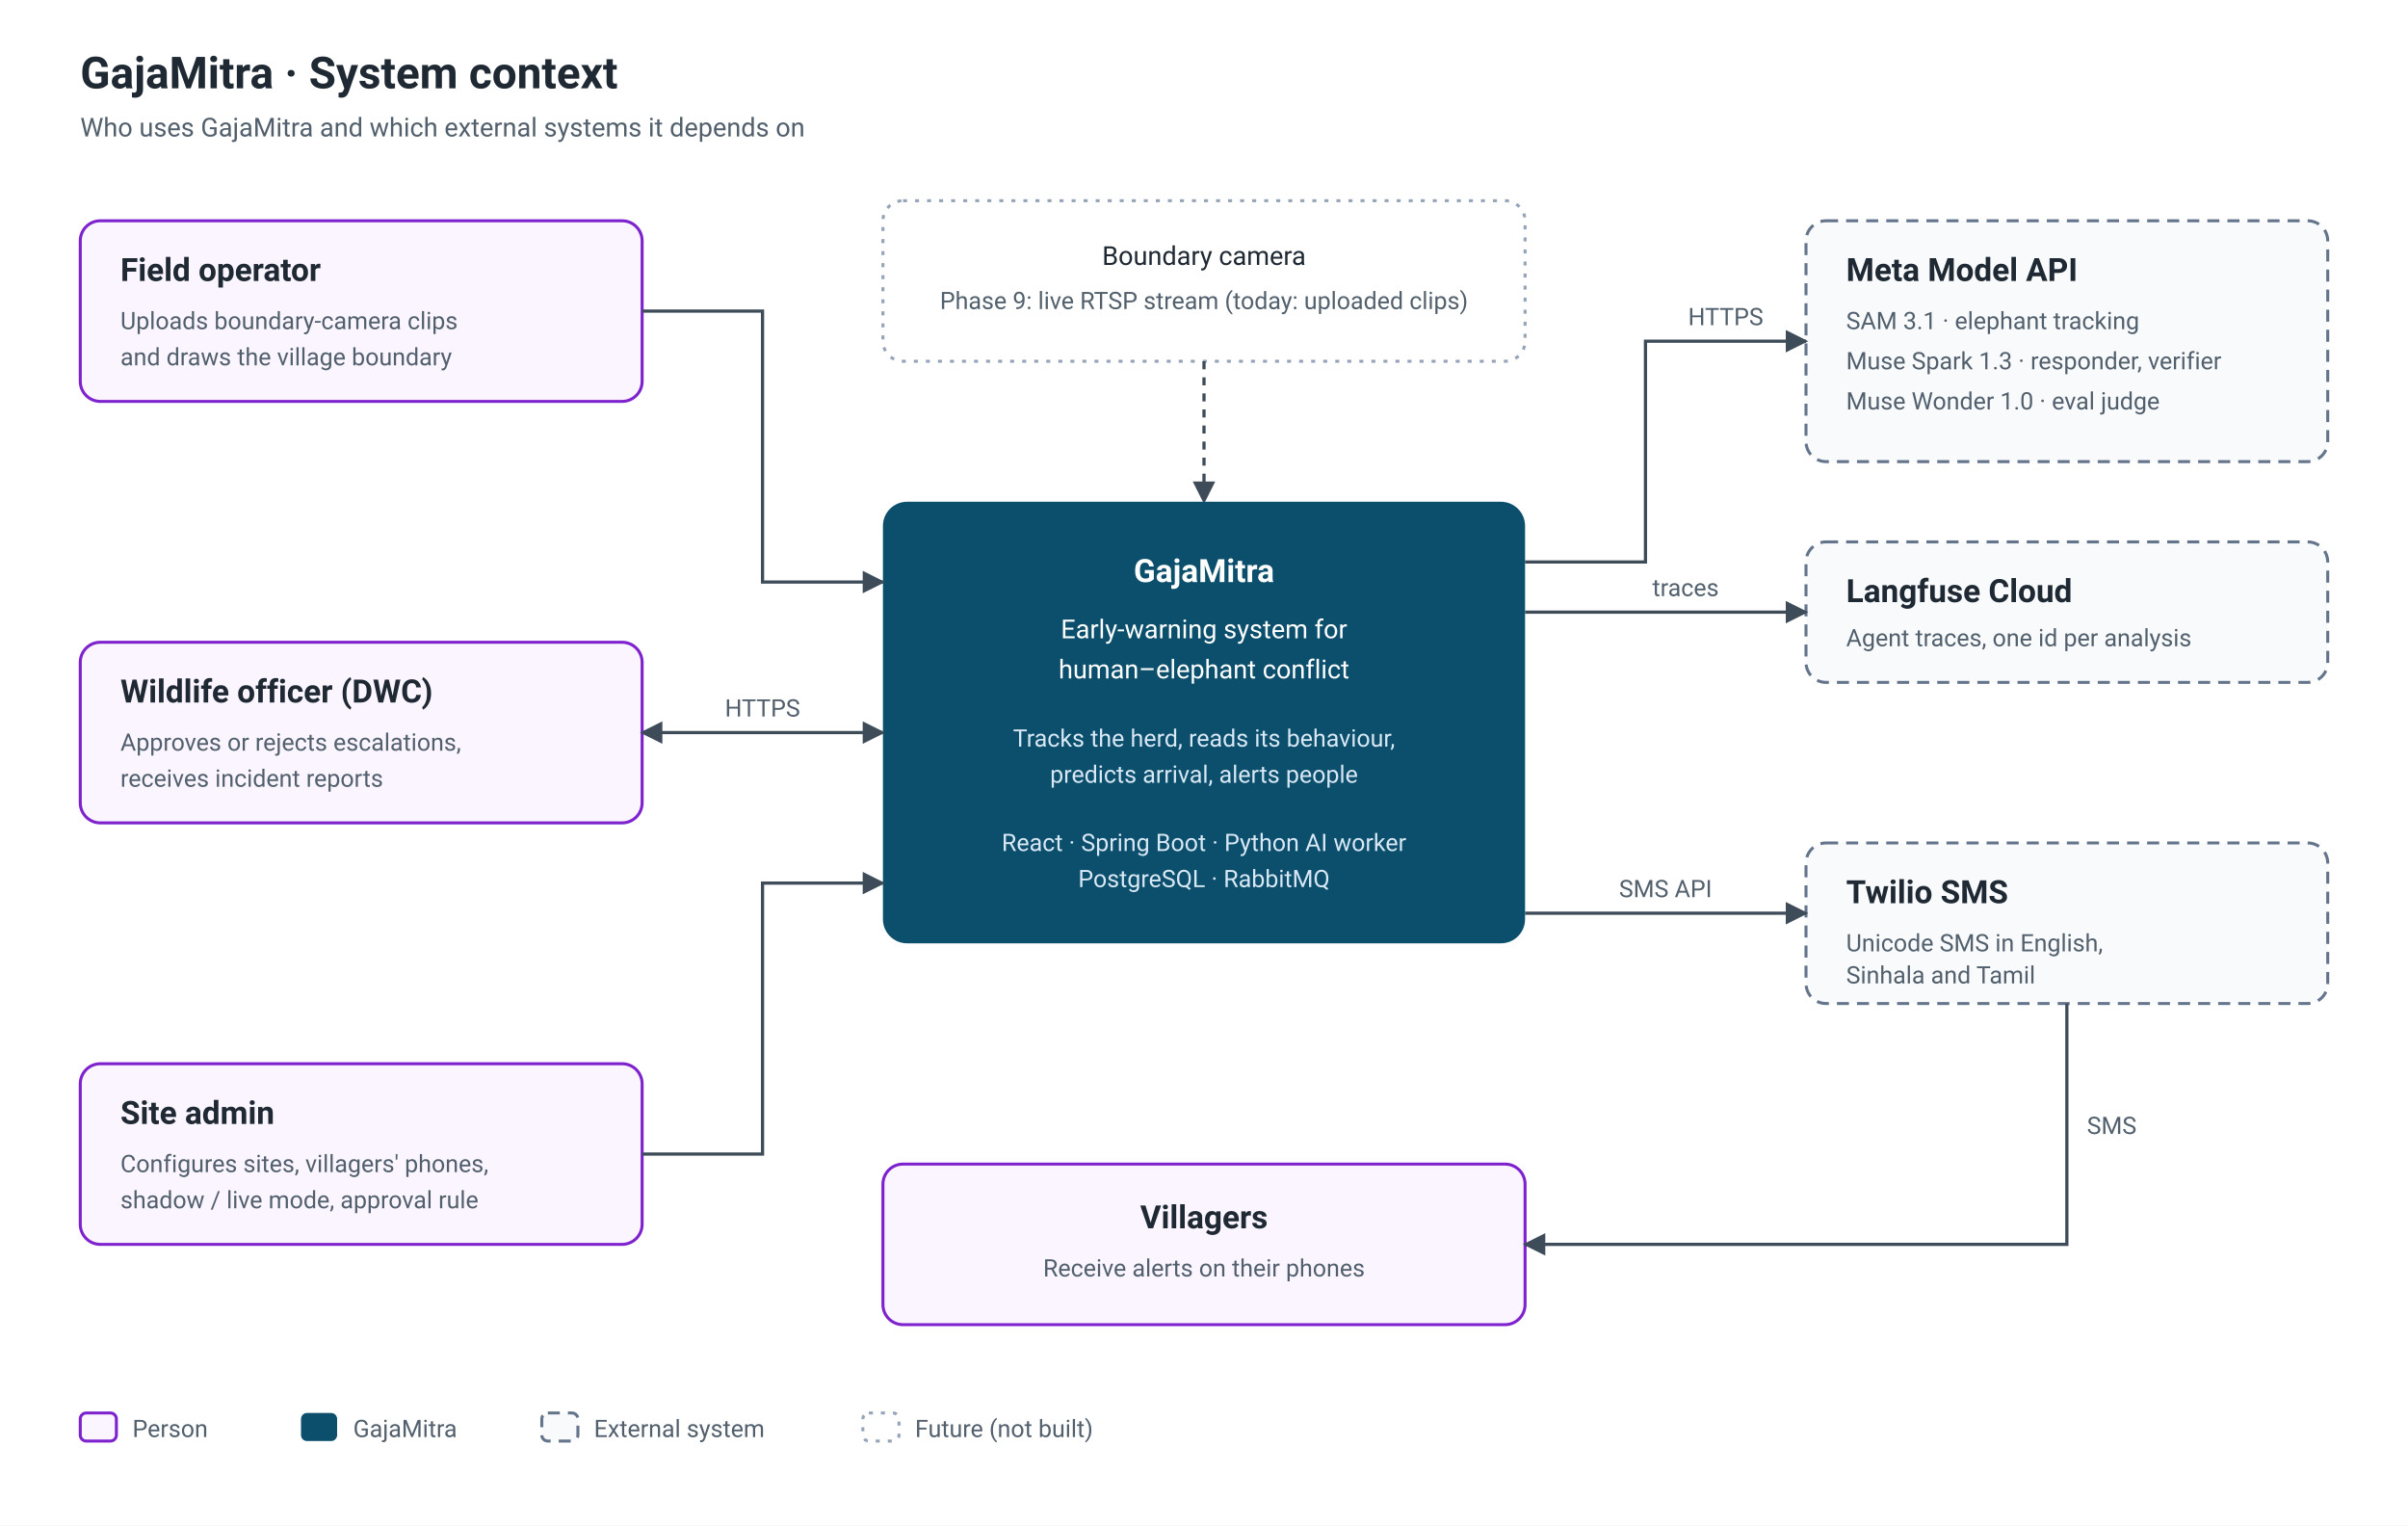
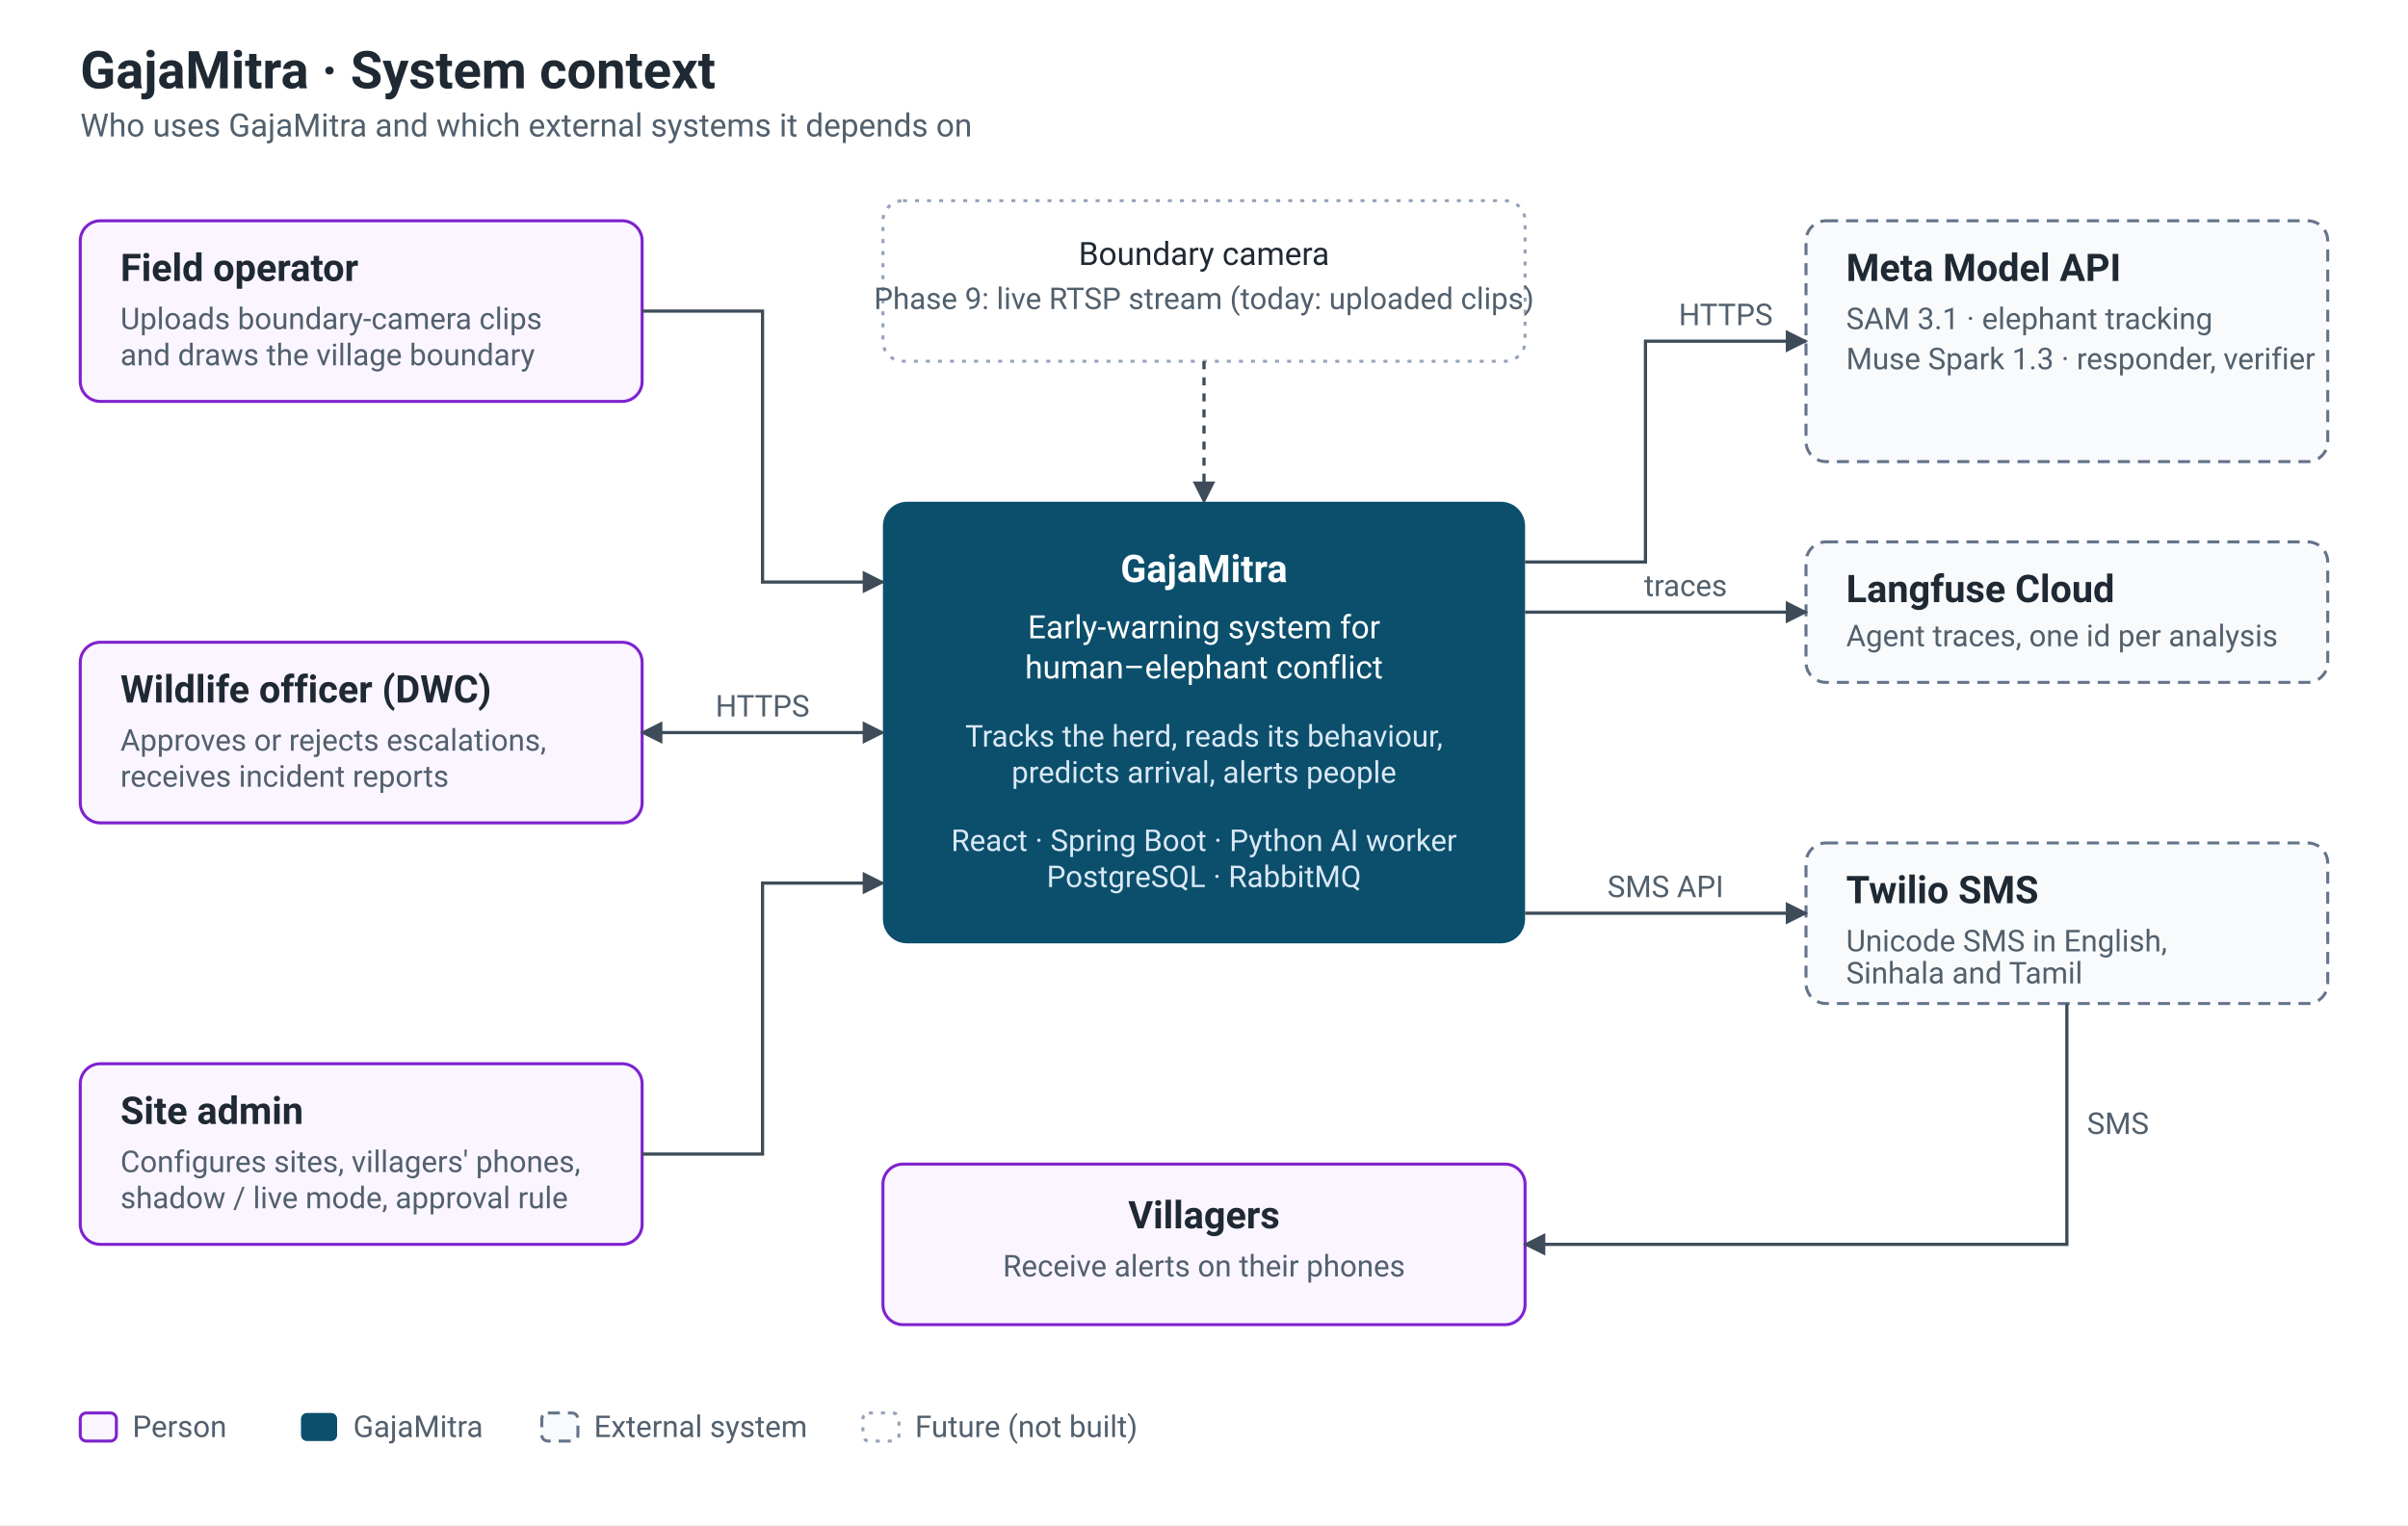
<svg xmlns="http://www.w3.org/2000/svg" viewBox="0 0 1200 760" width="1200" height="760" role="img" aria-labelledby="t1">
  <defs>
    <marker id="a" viewBox="0 0 10 10" refX="9" refY="5" markerWidth="7" markerHeight="7" orient="auto-start-reverse">
      <path d="M0,0L10,5L0,10z" fill="#3e4c59" />
    </marker>
    <style>
      text{font-family:-apple-system,"Segoe UI",Roboto,Helvetica,Arial,sans-serif;fill:#1f2933}
-       .title{font-size:22px;font-weight:700}.sub{font-size:13px;fill:#52606d}
-       .h{font-size:16px;font-weight:600}.t{font-size:13px}.s{font-size:12px;fill:#52606d}
-       .w{fill:#fff}.ws{fill:#d9e8f5;font-size:12px}
+       .title{font-size:26px;font-weight:700}.sub{font-size:16px;fill:#52606d}
+       .h{font-size:19px;font-weight:600}.t{font-size:16px}.s{font-size:15px;fill:#52606d}
+       .w{fill:#fff}.ws{fill:#d9e8f5;font-size:15px}
      .line{stroke:#3e4c59;stroke-width:1.6;fill:none}
      .person{fill:#faf5ff;stroke:#7e22ce;stroke-width:1.5}
      .ext{fill:#f8fafc;stroke:#64748b;stroke-width:1.5;stroke-dasharray:6 4}
      .future{fill:#fff;stroke:#94a3b8;stroke-width:1.5;stroke-dasharray:2 4}
    </style>
  </defs>
  <rect width="1200" height="760" fill="#ffffff" />
  <text class="title" x="40" y="44">GajaMitra · System context</text>
  <text class="sub" x="40" y="68">Who uses GajaMitra and which external systems it depends on</text>
  <rect class="future" x="440" y="100" width="320" height="80" rx="10" />
  <text class="t" x="600" y="132" text-anchor="middle">Boundary camera</text>
  <text class="s" x="600" y="154" text-anchor="middle">Phase 9: live RTSP stream (today: uploaded clips)</text>
  <path class="line" d="M600,180 V250" stroke-dasharray="4 4" marker-end="url(#a)" />
  <rect x="440" y="250" width="320" height="220" rx="12" fill="#0b4f6c" />
  <text class="h w" x="600" y="290" text-anchor="middle">GajaMitra</text>
  <text class="t w" x="600" y="318" text-anchor="middle">Early-warning system for</text>
  <text class="t w" x="600" y="338" text-anchor="middle">human–elephant conflict</text>
  <text class="ws" x="600" y="372" text-anchor="middle">Tracks the herd, reads its behaviour,</text>
  <text class="ws" x="600" y="390" text-anchor="middle">predicts arrival, alerts people</text>
  <text class="ws" x="600" y="424" text-anchor="middle">React · Spring Boot · Python AI worker</text>
  <text class="ws" x="600" y="442" text-anchor="middle">PostgreSQL · RabbitMQ</text>
  <rect class="person" x="40" y="110" width="280" height="90" rx="10" />
  <text class="h" x="60" y="140">Field operator</text>
  <text class="s" x="60" y="164">Uploads boundary-camera clips</text>
  <text class="s" x="60" y="182">and draws the village boundary</text>
  <rect class="person" x="40" y="320" width="280" height="90" rx="10" />
  <text class="h" x="60" y="350">Wildlife officer (DWC)</text>
  <text class="s" x="60" y="374">Approves or rejects escalations,</text>
  <text class="s" x="60" y="392">receives incident reports</text>
  <rect class="person" x="40" y="530" width="280" height="90" rx="10" />
  <text class="h" x="60" y="560">Site admin</text>
  <text class="s" x="60" y="584">Configures sites, villagers' phones,</text>
  <text class="s" x="60" y="602">shadow / live mode, approval rule</text>
  <path class="line" d="M320,155 H380 V290 H440" marker-end="url(#a)" />
  <path class="line" d="M320,365 H440" marker-start="url(#a)" marker-end="url(#a)" />
  <path class="line" d="M320,575 H380 V440 H440" marker-end="url(#a)" />
  <text class="s" x="380" y="357" text-anchor="middle">HTTPS</text>
  <rect class="ext" x="900" y="110" width="260" height="120" rx="10" />
  <text class="h" x="920" y="140">Meta Model API</text>
  <text class="s" x="920" y="164">SAM 3.1 · elephant tracking</text>
  <text class="s" x="920" y="184">Muse Spark 1.3 · responder, verifier</text>
-   <text class="s" x="920" y="204">Muse Wonder 1.0 · eval judge</text>
  <rect class="ext" x="900" y="270" width="260" height="70" rx="10" />
  <text class="h" x="920" y="300">Langfuse Cloud</text>
  <text class="s" x="920" y="322">Agent traces, one id per analysis</text>
  <rect class="ext" x="900" y="420" width="260" height="80" rx="10" />
  <text class="h" x="920" y="450">Twilio SMS</text>
  <text class="s" x="920" y="474">Unicode SMS in English,</text>
  <text class="s" x="920" y="490">Sinhala and Tamil</text>
  <path class="line" d="M760,280 H820 V170 H900" marker-end="url(#a)" />
  <path class="line" d="M760,305 H900" marker-end="url(#a)" />
  <path class="line" d="M760,455 H900" marker-end="url(#a)" />
  <text class="s" x="860" y="162" text-anchor="middle">HTTPS</text>
  <text class="s" x="840" y="297" text-anchor="middle">traces</text>
  <text class="s" x="830" y="447" text-anchor="middle">SMS API</text>
  <rect class="person" x="440" y="580" width="320" height="80" rx="10" />
  <text class="h" x="600" y="612" text-anchor="middle">Villagers</text>
  <text class="s" x="600" y="636" text-anchor="middle">Receive alerts on their phones</text>
  <path class="line" d="M1030,500 V620 H760" marker-end="url(#a)" />
  <text class="s" x="1040" y="565">SMS</text>
  <rect class="person" x="40" y="704" width="18" height="14" rx="3" />
  <text class="s" x="66" y="716">Person</text>
  <rect x="150" y="704" width="18" height="14" rx="3" fill="#0b4f6c" />
  <text class="s" x="176" y="716">GajaMitra</text>
  <rect class="ext" x="270" y="704" width="18" height="14" rx="3" />
  <text class="s" x="296" y="716">External system</text>
  <rect class="future" x="430" y="704" width="18" height="14" rx="3" />
  <text class="s" x="456" y="716">Future (not built)</text>
</svg>
